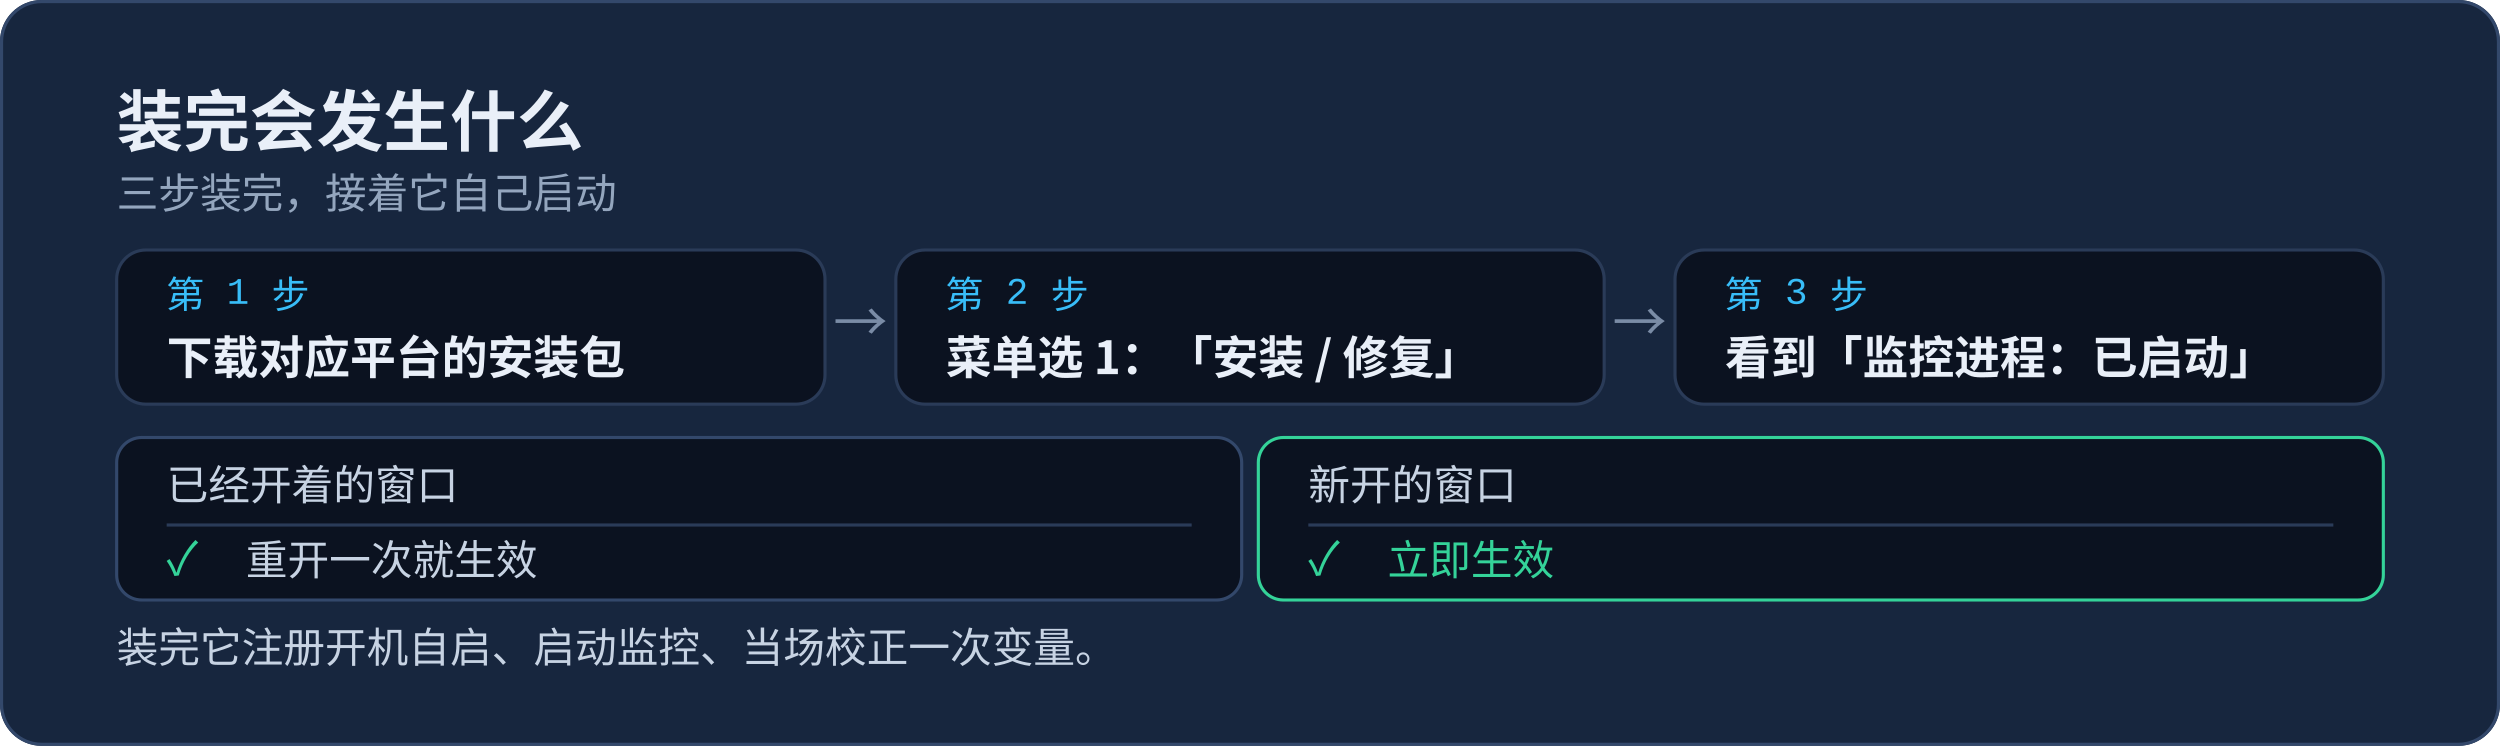
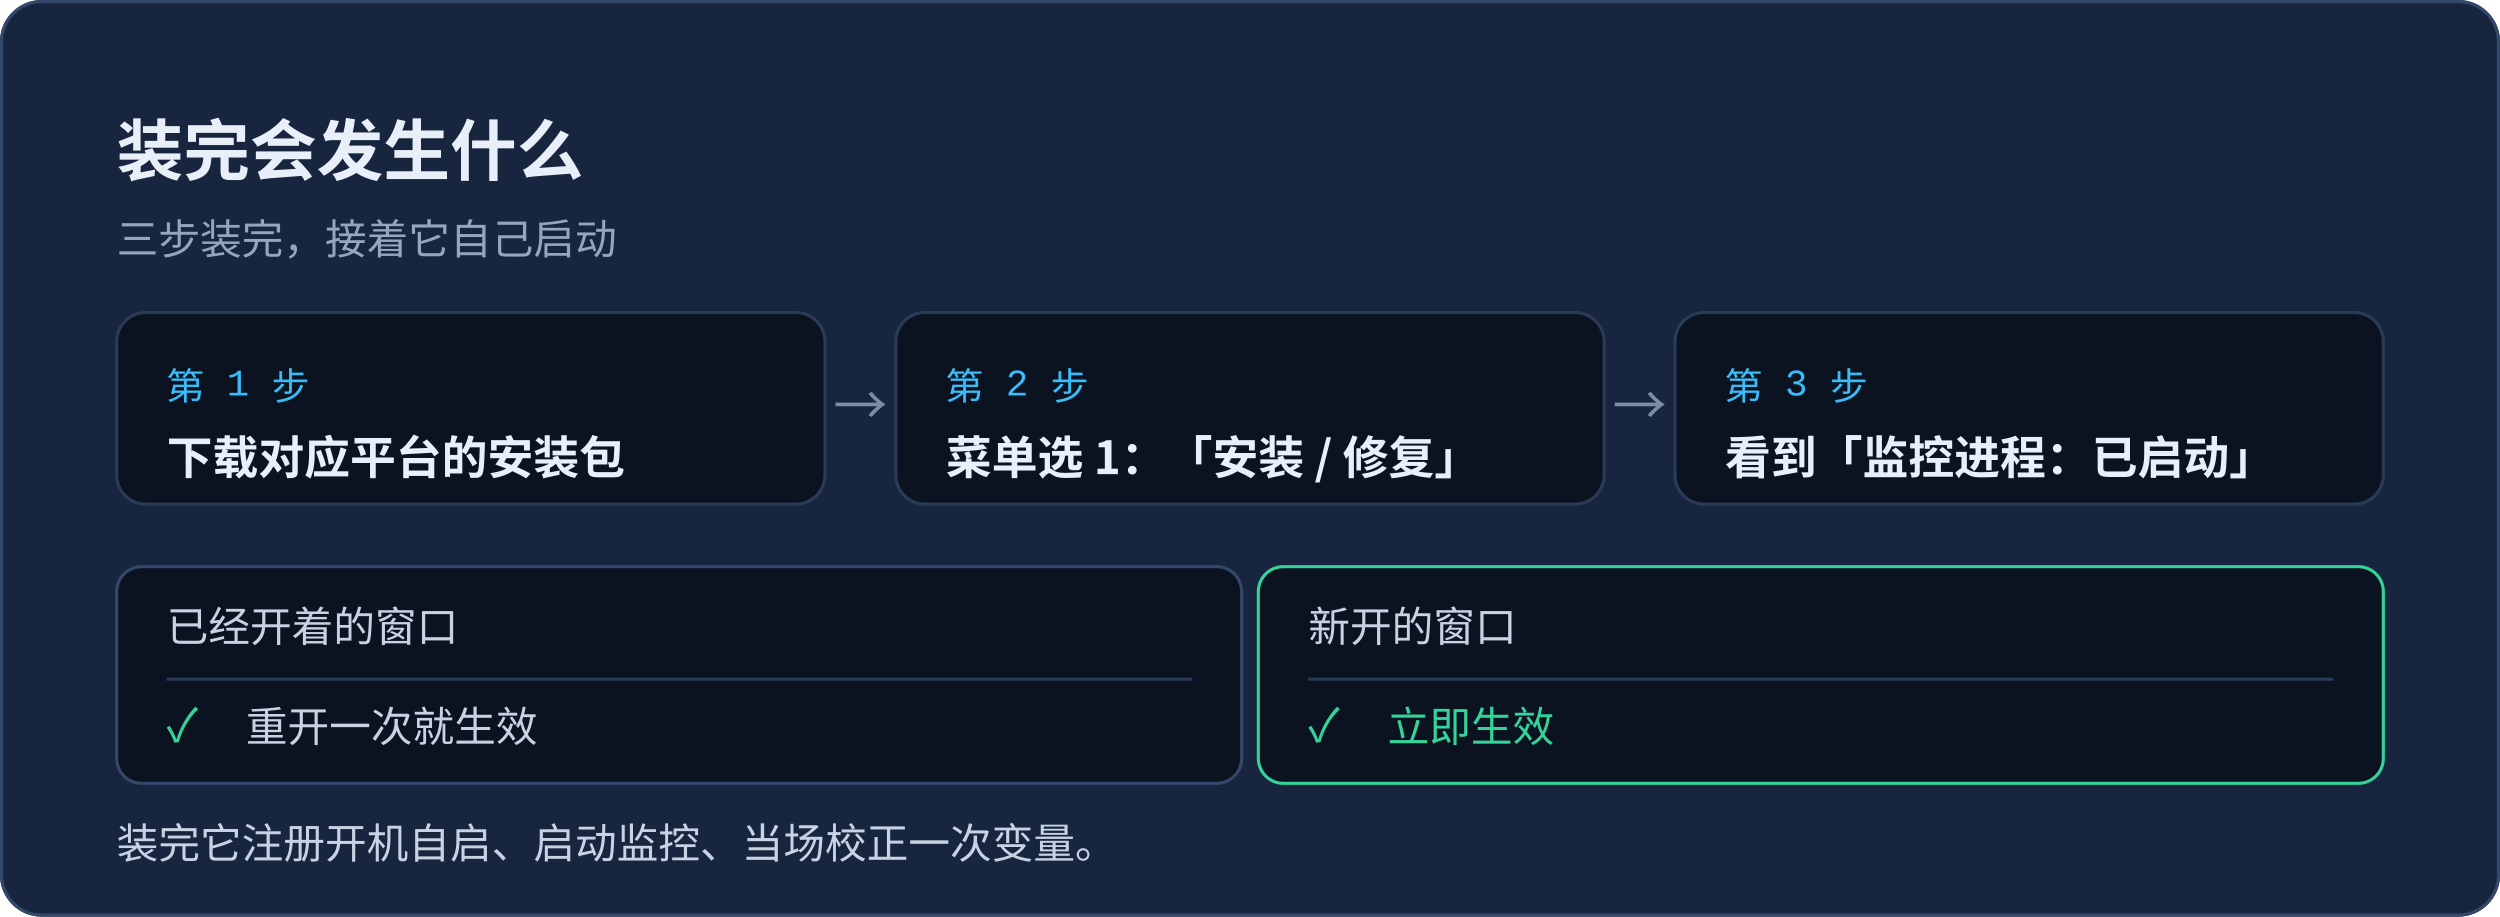
- <svg xmlns="http://www.w3.org/2000/svg" width="1200" height="358" viewBox="0 0 1200 358" role="img" aria-labelledby="firstTitle firstDesc" font-family="-apple-system, BlinkMacSystemFont, 'Segoe UI', 'PingFang SC', 'Microsoft YaHei', 'Noto Sans CJK SC', sans-serif">
-   <rect width="1200" height="358" rx="20" fill="#17263E" />
-   <rect x="0.75" y="0.75" width="1198.5" height="356.5" rx="19.25" fill="none" stroke="#33486B" stroke-width="1.5" />
+ <svg xmlns="http://www.w3.org/2000/svg" width="1200" height="440" viewBox="0 0 1200 440" role="img" aria-labelledby="firstTitle firstDesc" font-family="-apple-system, BlinkMacSystemFont, 'Segoe UI', 'PingFang SC', 'Microsoft YaHei', 'Noto Sans CJK SC', sans-serif">
+   <rect width="1200" height="440" rx="20" fill="#17263E" />
+   <rect x="0.75" y="0.75" width="1198.5" height="438.5" rx="19.25" fill="none" stroke="#33486B" stroke-width="1.5" />
  <g id="heading">
-     <text x="56" y="70" font-size="32" font-weight="700" fill="#E9EFF8">装完会发生什么</text>
-     <text x="56" y="100" font-family="ui-monospace, SFMono-Regular, Menlo, Consolas, 'Liberation Mono', monospace" font-size="20" fill="#94A6BE">三步装完，接着它自己启动</text>
+     <text x="56" y="84" font-size="32" font-weight="700" fill="#E9EFF8">装完会发生什么</text>
+     <text x="56" y="122" font-family="ui-monospace, SFMono-Regular, Menlo, Consolas, 'Liberation Mono', monospace" font-size="20" fill="#94A6BE">三步装完，接着它自己启动</text>
  </g>
  <g id="steps">
-     <rect x="56" y="120" width="340" height="74" rx="14" fill="#0B1220" stroke="#2A3B58" stroke-width="1.5" />
-     <text x="80" y="140" dominant-baseline="central" font-family="ui-monospace, SFMono-Regular, Menlo, Consolas, 'Liberation Mono', monospace" font-size="18" fill="#38BDF8">第 1 步</text>
-     <text x="80" y="170" dominant-baseline="central" font-size="22" font-weight="700" fill="#E9EFF8">下载对应平台的安装包</text>
-     <rect x="430" y="120" width="340" height="74" rx="14" fill="#0B1220" stroke="#2A3B58" stroke-width="1.5" />
-     <text x="454" y="140" dominant-baseline="central" font-family="ui-monospace, SFMono-Regular, Menlo, Consolas, 'Liberation Mono', monospace" font-size="18" fill="#38BDF8">第 2 步</text>
-     <text x="454" y="170" dominant-baseline="central" font-size="22" font-weight="700" fill="#E9EFF8">菜单选 1：「安装 / 修复」</text>
-     <rect x="804" y="120" width="340" height="74" rx="14" fill="#0B1220" stroke="#2A3B58" stroke-width="1.5" />
-     <text x="828" y="140" dominant-baseline="central" font-family="ui-monospace, SFMono-Regular, Menlo, Consolas, 'Liberation Mono', monospace" font-size="18" fill="#38BDF8">第 3 步</text>
-     <text x="828" y="170" dominant-baseline="central" font-size="22" font-weight="700" fill="#E9EFF8">看到「监控进程：已启动」</text>
+     <rect x="56" y="150" width="340" height="92" rx="14" fill="#0B1220" stroke="#2A3B58" stroke-width="1.5" />
+     <text x="80" y="184" dominant-baseline="central" font-family="ui-monospace, SFMono-Regular, Menlo, Consolas, 'Liberation Mono', monospace" font-size="18" fill="#38BDF8">第 1 步</text>
+     <text x="80" y="218" dominant-baseline="central" font-size="22" font-weight="700" fill="#E9EFF8">下载对应平台的安装包</text>
+     <rect x="430" y="150" width="340" height="92" rx="14" fill="#0B1220" stroke="#2A3B58" stroke-width="1.5" />
+     <text x="454" y="184" dominant-baseline="central" font-family="ui-monospace, SFMono-Regular, Menlo, Consolas, 'Liberation Mono', monospace" font-size="18" fill="#38BDF8">第 2 步</text>
+     <text x="454" y="218" dominant-baseline="central" font-size="22" font-weight="700" fill="#E9EFF8">菜单选 1：「安装 / 修复」</text>
+     <rect x="804" y="150" width="340" height="92" rx="14" fill="#0B1220" stroke="#2A3B58" stroke-width="1.5" />
+     <text x="828" y="184" dominant-baseline="central" font-family="ui-monospace, SFMono-Regular, Menlo, Consolas, 'Liberation Mono', monospace" font-size="18" fill="#38BDF8">第 3 步</text>
+     <text x="828" y="218" dominant-baseline="central" font-size="22" font-weight="700" fill="#E9EFF8">看到「监控进程：已启动」</text>
  </g>
-   <g id="step-arrows" font-size="26" fill="#7A8CA6" text-anchor="middle">
-     <text x="413" y="164">→</text>
-     <text x="787" y="164">→</text>
+   <g id="steparrows" font-size="26" fill="#7A8CA6" text-anchor="middle">
+     <text x="413" y="204">→</text>
+     <text x="787" y="204">→</text>
  </g>
  <g id="windows">
-     <rect x="56" y="210" width="540" height="78" rx="12" fill="#0B1220" stroke="#33486B" stroke-width="1.5" />
-     <text x="80" y="240" font-size="20" fill="#C7D3E3">已经开着的窗口</text>
-     <path d="M80 252H572" fill="none" stroke="#2A3B58" stroke-width="1.5" />
-     <text x="80" y="276" font-size="22" fill="#34D399">✓</text>
-     <text x="118" y="276" font-size="20" fill="#C7D3E3">重开一次就生效</text>
-     <rect x="604" y="210" width="540" height="78" rx="12" fill="#0B1220" stroke="#34D399" stroke-width="1.5" />
-     <text x="628" y="240" font-size="20" fill="#C7D3E3">新开的窗口</text>
-     <path d="M628 252H1120" fill="none" stroke="#2A3B58" stroke-width="1.5" />
-     <text x="628" y="276" font-size="22" fill="#34D399">✓</text>
-     <text x="666" y="276" font-size="20" fill="#34D399">立即生效</text>
+     <rect x="56" y="272" width="540" height="104" rx="12" fill="#0B1220" stroke="#33486B" stroke-width="1.5" />
+     <text x="80" y="308" font-size="20" fill="#C7D3E3">已经开着的窗口</text>
+     <path d="M80 326H572" fill="none" stroke="#2A3B58" stroke-width="1.5" />
+     <text x="80" y="356" font-size="22" fill="#34D399">✓</text>
+     <text x="118" y="356" font-size="20" fill="#C7D3E3">重开一次就生效</text>
+     <rect x="604" y="272" width="540" height="104" rx="12" fill="#0B1220" stroke="#34D399" stroke-width="1.5" />
+     <text x="628" y="308" font-size="20" fill="#C7D3E3">新开的窗口</text>
+     <path d="M628 326H1120" fill="none" stroke="#2A3B58" stroke-width="1.5" />
+     <text x="628" y="356" font-size="22" fill="#34D399">✓</text>
+     <text x="666" y="356" font-size="20" fill="#34D399">立即生效</text>
  </g>
-   <text x="56" y="318" font-size="20" fill="#C7D3E3">装完它注册开机自启、启动监控、当场校正一次变量。</text>
+   <text x="56" y="412" font-size="20" fill="#C7D3E3">装完它注册开机自启、启动监控、当场校正一次变量。</text>
</svg>
